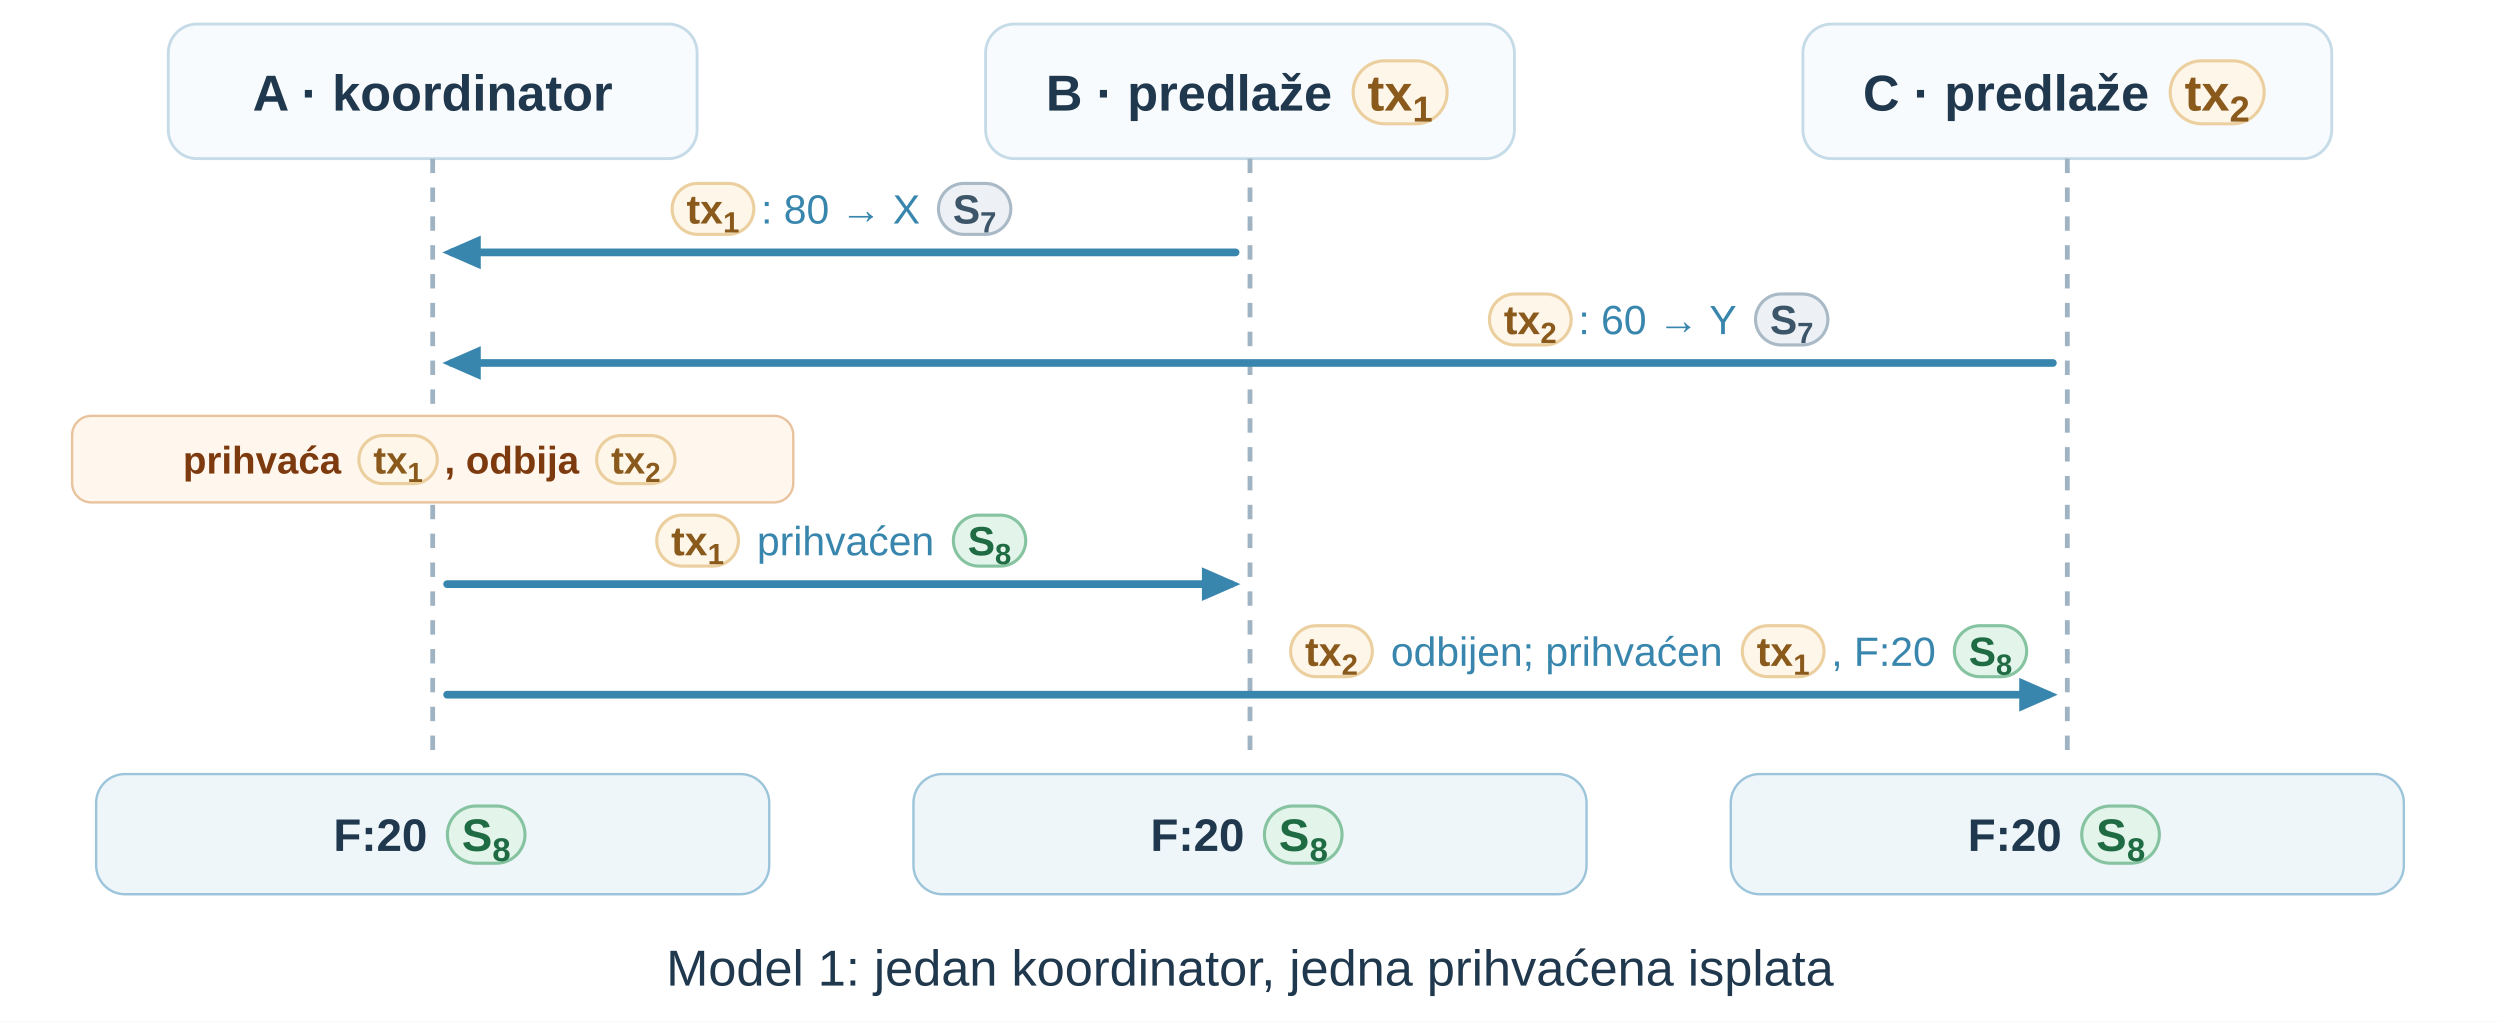
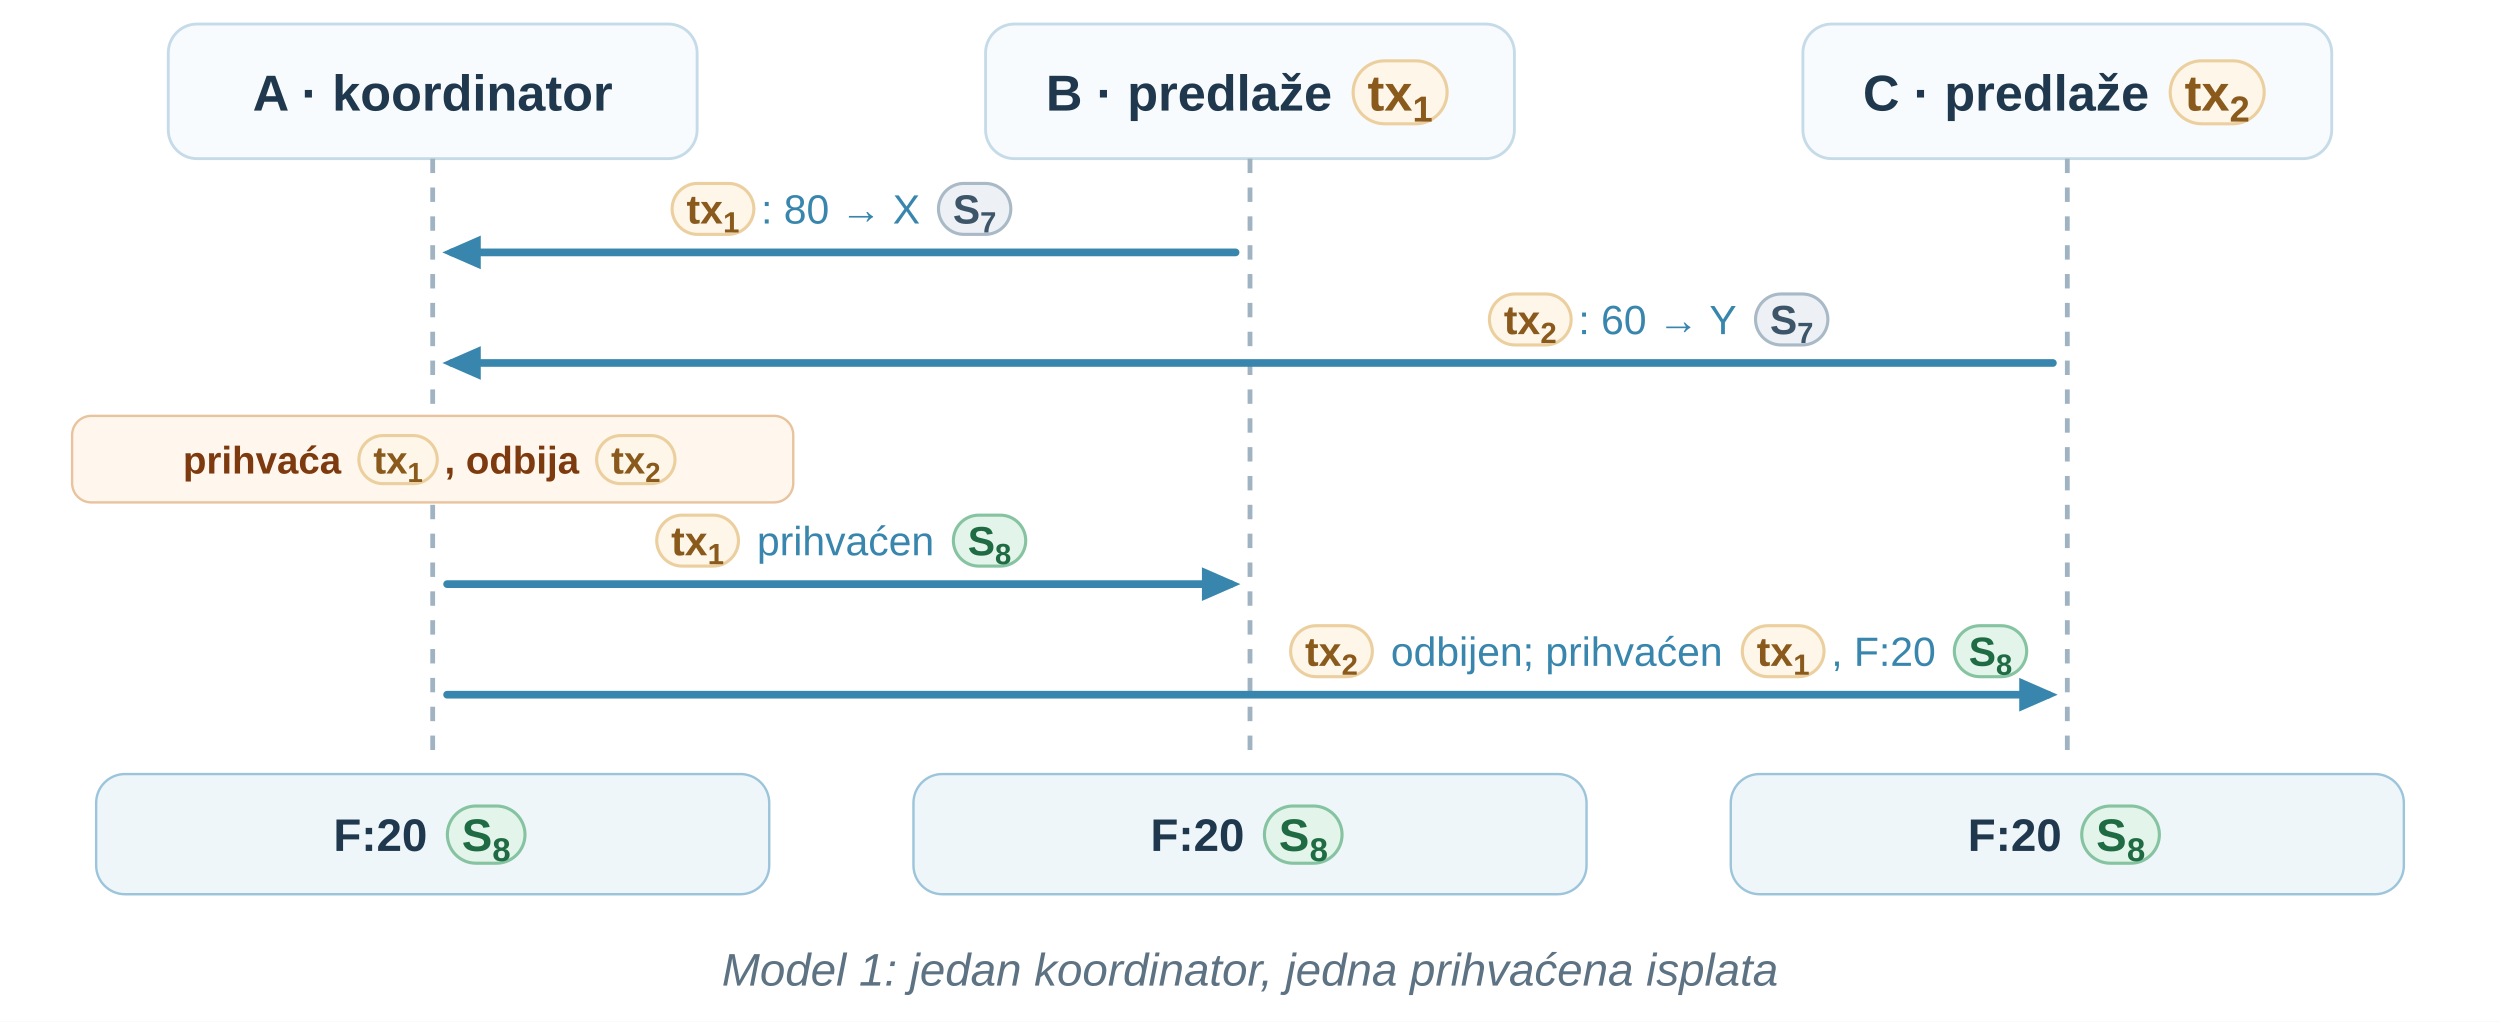
<svg xmlns="http://www.w3.org/2000/svg" width="1040" height="425" viewBox="0 0 1040 425">
  <defs>
    <marker id="arrow-blue" markerWidth="18" markerHeight="18" refX="14" refY="9" orient="auto" markerUnits="userSpaceOnUse">
      <path d="M2,2 L18,9 L2,16 Z" fill="#3886ad" />
    </marker>
    <marker id="arrow-red" markerWidth="18" markerHeight="18" refX="14" refY="9" orient="auto" markerUnits="userSpaceOnUse">
      <path d="M2,2 L18,9 L2,16 Z" fill="#b63842" />
    </marker>
  </defs>
  <rect width="1040" height="425" fill="white" />
  <rect x="70" y="10" width="220" height="56" rx="12" fill="#f8fbfd" stroke="#c6dbe8" stroke-width="1.2" />
  <text x="180" y="46" text-anchor="middle" font-family="Arial, sans-serif" font-size="21" font-weight="600" fill="#20384d">A · koordinator</text>
  <path d="M180,66 L180,318" stroke="#9fb3c2" stroke-width="2" fill="none" stroke-dasharray="6 6" />
  <rect x="410" y="10" width="220" height="56" rx="12" fill="#f8fbfd" stroke="#c6dbe8" stroke-width="1.2" />
  <rect x="562.9" y="25.3" width="39.1" height="26.2" rx="13.1" fill="#fff6ea" stroke="#ebcf9f" stroke-width="1.3" />
  <text x="520" y="46" font-family="Arial, sans-serif" font-size="21" font-weight="600" fill="#20384d" text-anchor="start">
    <tspan x="435.1" y="46.0">B · predlaže</tspan>
    <tspan x="568.9" y="46.0" font-weight="700" fill="#8a5a1c">tx</tspan>
    <tspan x="587.6" y="50.6" font-size="15.1" font-weight="700" fill="#8a5a1c">1</tspan>
  </text>
  <path d="M520,66 L520,318" stroke="#9fb3c2" stroke-width="2" fill="none" stroke-dasharray="6 6" />
  <rect x="750" y="10" width="220" height="56" rx="12" fill="#f8fbfd" stroke="#c6dbe8" stroke-width="1.2" />
  <rect x="902.8" y="25.3" width="39.1" height="26.2" rx="13.1" fill="#fff6ea" stroke="#ebcf9f" stroke-width="1.3" />
  <text x="860" y="46" font-family="Arial, sans-serif" font-size="21" font-weight="600" fill="#20384d" text-anchor="start">
    <tspan x="775.0" y="46.0">C · predlaže</tspan>
    <tspan x="908.8" y="46.0" font-weight="700" fill="#8a5a1c">tx</tspan>
    <tspan x="927.5" y="50.6" font-size="15.1" font-weight="700" fill="#8a5a1c">2</tspan>
  </text>
  <path d="M860,66 L860,318" stroke="#9fb3c2" stroke-width="2" fill="none" stroke-dasharray="6 6" />
  <path d="M514,105 L188,105" fill="none" stroke="#3886ad" stroke-width="3.2" stroke-linecap="round" marker-end="url(#arrow-blue)" />
  <rect x="279.6" y="76.3" width="34.0" height="21.2" rx="10.6" fill="#fff6ea" stroke="#ebcf9f" stroke-width="1.3" />
  <rect x="390.4" y="76.3" width="30.1" height="21.2" rx="10.6" fill="#edf1f5" stroke="#a9b9c6" stroke-width="1.3" />
  <text x="350.0" y="93" font-family="Arial, sans-serif" font-size="17" font-weight="400" fill="#3886ad" text-anchor="start">
    <tspan x="285.6" y="93.0" font-weight="700" fill="#8a5a1c">tx</tspan>
    <tspan x="300.8" y="96.7" font-size="12.2" font-weight="700" fill="#8a5a1c">1</tspan>
    <tspan x="316.6" y="93.0">: 80 → X</tspan>
    <tspan x="396.4" y="93.0" font-weight="700" fill="#3d5568">S</tspan>
    <tspan x="407.7" y="96.7" font-size="12.2" font-weight="700" fill="#3d5568">7</tspan>
  </text>
  <path d="M854,151 L188,151" fill="none" stroke="#3886ad" stroke-width="3.2" stroke-linecap="round" marker-end="url(#arrow-blue)" />
  <rect x="619.6" y="122.3" width="34.0" height="21.2" rx="10.6" fill="#fff6ea" stroke="#ebcf9f" stroke-width="1.3" />
  <rect x="730.3" y="122.3" width="30.1" height="21.2" rx="10.6" fill="#edf1f5" stroke="#a9b9c6" stroke-width="1.3" />
  <text x="690" y="139" font-family="Arial, sans-serif" font-size="17" font-weight="400" fill="#3886ad" text-anchor="start">
    <tspan x="625.6" y="139.0" font-weight="700" fill="#8a5a1c">tx</tspan>
    <tspan x="640.8" y="142.7" font-size="12.2" font-weight="700" fill="#8a5a1c">2</tspan>
    <tspan x="656.6" y="139.0">: 60 → Y</tspan>
    <tspan x="736.3" y="139.0" font-weight="700" fill="#3d5568">S</tspan>
    <tspan x="747.6" y="142.7" font-size="12.2" font-weight="700" fill="#3d5568">7</tspan>
  </text>
  <rect x="30.0" y="173" width="300.0" height="36" rx="8" fill="#fff7ed" stroke="#e8c39e" />
  <rect x="149.3" y="181.2" width="32.6" height="20.0" rx="10.0" fill="#fff6ea" stroke="#ebcf9f" stroke-width="1.3" />
  <rect x="248.2" y="181.2" width="32.6" height="20.0" rx="10.0" fill="#fff6ea" stroke="#ebcf9f" stroke-width="1.3" />
  <text x="180" y="197" font-family="Arial, sans-serif" font-size="16" font-weight="600" fill="#7c3a0e" text-anchor="start">
    <tspan x="76.1" y="197.0">prihvaća</tspan>
    <tspan x="155.3" y="197.0" font-weight="700" fill="#8a5a1c">tx</tspan>
    <tspan x="169.5" y="200.5" font-size="11.5" font-weight="700" fill="#8a5a1c">1</tspan>
    <tspan x="184.9" y="197.0">, odbija</tspan>
    <tspan x="254.2" y="197.0" font-weight="700" fill="#8a5a1c">tx</tspan>
    <tspan x="268.4" y="200.5" font-size="11.5" font-weight="700" fill="#8a5a1c">2</tspan>
  </text>
  <path d="M186,243 L512,243" fill="none" stroke="#3886ad" stroke-width="3.2" stroke-linecap="round" marker-end="url(#arrow-blue)" />
  <rect x="273.2" y="214.3" width="34.0" height="21.2" rx="10.6" fill="#fff6ea" stroke="#ebcf9f" stroke-width="1.3" />
  <rect x="396.6" y="214.3" width="30.1" height="21.2" rx="10.6" fill="#e3f4ea" stroke="#86c3a0" stroke-width="1.3" />
  <text x="350.0" y="231" font-family="Arial, sans-serif" font-size="17" font-weight="400" fill="#3886ad" text-anchor="start">
    <tspan x="279.2" y="231.0" font-weight="700" fill="#8a5a1c">tx</tspan>
    <tspan x="294.4" y="234.7" font-size="12.2" font-weight="700" fill="#8a5a1c">1</tspan>
    <tspan x="314.9" y="231.0">prihvaćen</tspan>
    <tspan x="402.6" y="231.0" font-weight="700" fill="#1f6b43">S</tspan>
    <tspan x="413.9" y="234.7" font-size="12.2" font-weight="700" fill="#1f6b43">8</tspan>
  </text>
  <path d="M186,289 L852,289" fill="none" stroke="#3886ad" stroke-width="3.2" stroke-linecap="round" marker-end="url(#arrow-blue)" />
  <rect x="536.9" y="260.3" width="34.0" height="21.2" rx="10.6" fill="#fff6ea" stroke="#ebcf9f" stroke-width="1.3" />
  <rect x="724.8" y="260.3" width="34.0" height="21.2" rx="10.6" fill="#fff6ea" stroke="#ebcf9f" stroke-width="1.3" />
  <rect x="813.0" y="260.3" width="30.1" height="21.2" rx="10.6" fill="#e3f4ea" stroke="#86c3a0" stroke-width="1.3" />
  <text x="690" y="277" font-family="Arial, sans-serif" font-size="17" font-weight="400" fill="#3886ad" text-anchor="start">
    <tspan x="542.9" y="277.0" font-weight="700" fill="#8a5a1c">tx</tspan>
    <tspan x="558.1" y="280.7" font-size="12.2" font-weight="700" fill="#8a5a1c">2</tspan>
    <tspan x="578.6" y="277.0">odbijen; prihvaćen</tspan>
    <tspan x="730.8" y="277.0" font-weight="700" fill="#8a5a1c">tx</tspan>
    <tspan x="746.0" y="280.7" font-size="12.2" font-weight="700" fill="#8a5a1c">1</tspan>
    <tspan x="761.8" y="277.0">, F:20</tspan>
    <tspan x="819.0" y="277.0" font-weight="700" fill="#1f6b43">S</tspan>
    <tspan x="830.3" y="280.7" font-size="12.2" font-weight="700" fill="#1f6b43">8</tspan>
  </text>
  <rect x="40" y="322" width="280" height="50" rx="12" fill="#eef6fa" stroke="#9cc4da" />
  <rect x="186.1" y="335.3" width="32.3" height="23.8" rx="11.9" fill="#e3f4ea" stroke="#86c3a0" stroke-width="1.3" />
  <text x="180" y="354" font-family="Arial, sans-serif" font-size="19" font-weight="600" fill="#20384d" text-anchor="start">
    <tspan x="138.7" y="354.0">F:20</tspan>
    <tspan x="192.1" y="354.0" font-weight="700" fill="#1f6b43">S</tspan>
    <tspan x="204.8" y="358.2" font-size="13.7" font-weight="700" fill="#1f6b43">8</tspan>
  </text>
  <rect x="380" y="322" width="280" height="50" rx="12" fill="#eef6fa" stroke="#9cc4da" />
  <rect x="526.0" y="335.3" width="32.3" height="23.8" rx="11.9" fill="#e3f4ea" stroke="#86c3a0" stroke-width="1.3" />
  <text x="520" y="354" font-family="Arial, sans-serif" font-size="19" font-weight="600" fill="#20384d" text-anchor="start">
    <tspan x="478.6" y="354.0">F:20</tspan>
    <tspan x="532.0" y="354.0" font-weight="700" fill="#1f6b43">S</tspan>
    <tspan x="544.8" y="358.2" font-size="13.7" font-weight="700" fill="#1f6b43">8</tspan>
  </text>
  <rect x="720" y="322" width="280" height="50" rx="12" fill="#eef6fa" stroke="#9cc4da" />
  <rect x="866.0" y="335.3" width="32.3" height="23.8" rx="11.9" fill="#e3f4ea" stroke="#86c3a0" stroke-width="1.3" />
  <text x="860" y="354" font-family="Arial, sans-serif" font-size="19" font-weight="600" fill="#20384d" text-anchor="start">
    <tspan x="818.6" y="354.0">F:20</tspan>
    <tspan x="872.0" y="354.0" font-weight="700" fill="#1f6b43">S</tspan>
    <tspan x="884.8" y="358.2" font-size="13.7" font-weight="700" fill="#1f6b43">8</tspan>
  </text>
-   <text x="520" y="410" text-anchor="middle" font-family="Arial, sans-serif" font-size="21" font-weight="400" fill="#20384d">Model 1: jedan koordinator, jedna prihvaćena isplata</text>
+   <text font-style="italic" x="520" y="410" text-anchor="middle" font-family="Arial, sans-serif" font-size="19" font-weight="400" fill="#5d7282">Model 1: jedan koordinator, jedna prihvaćena isplata</text>
</svg>
